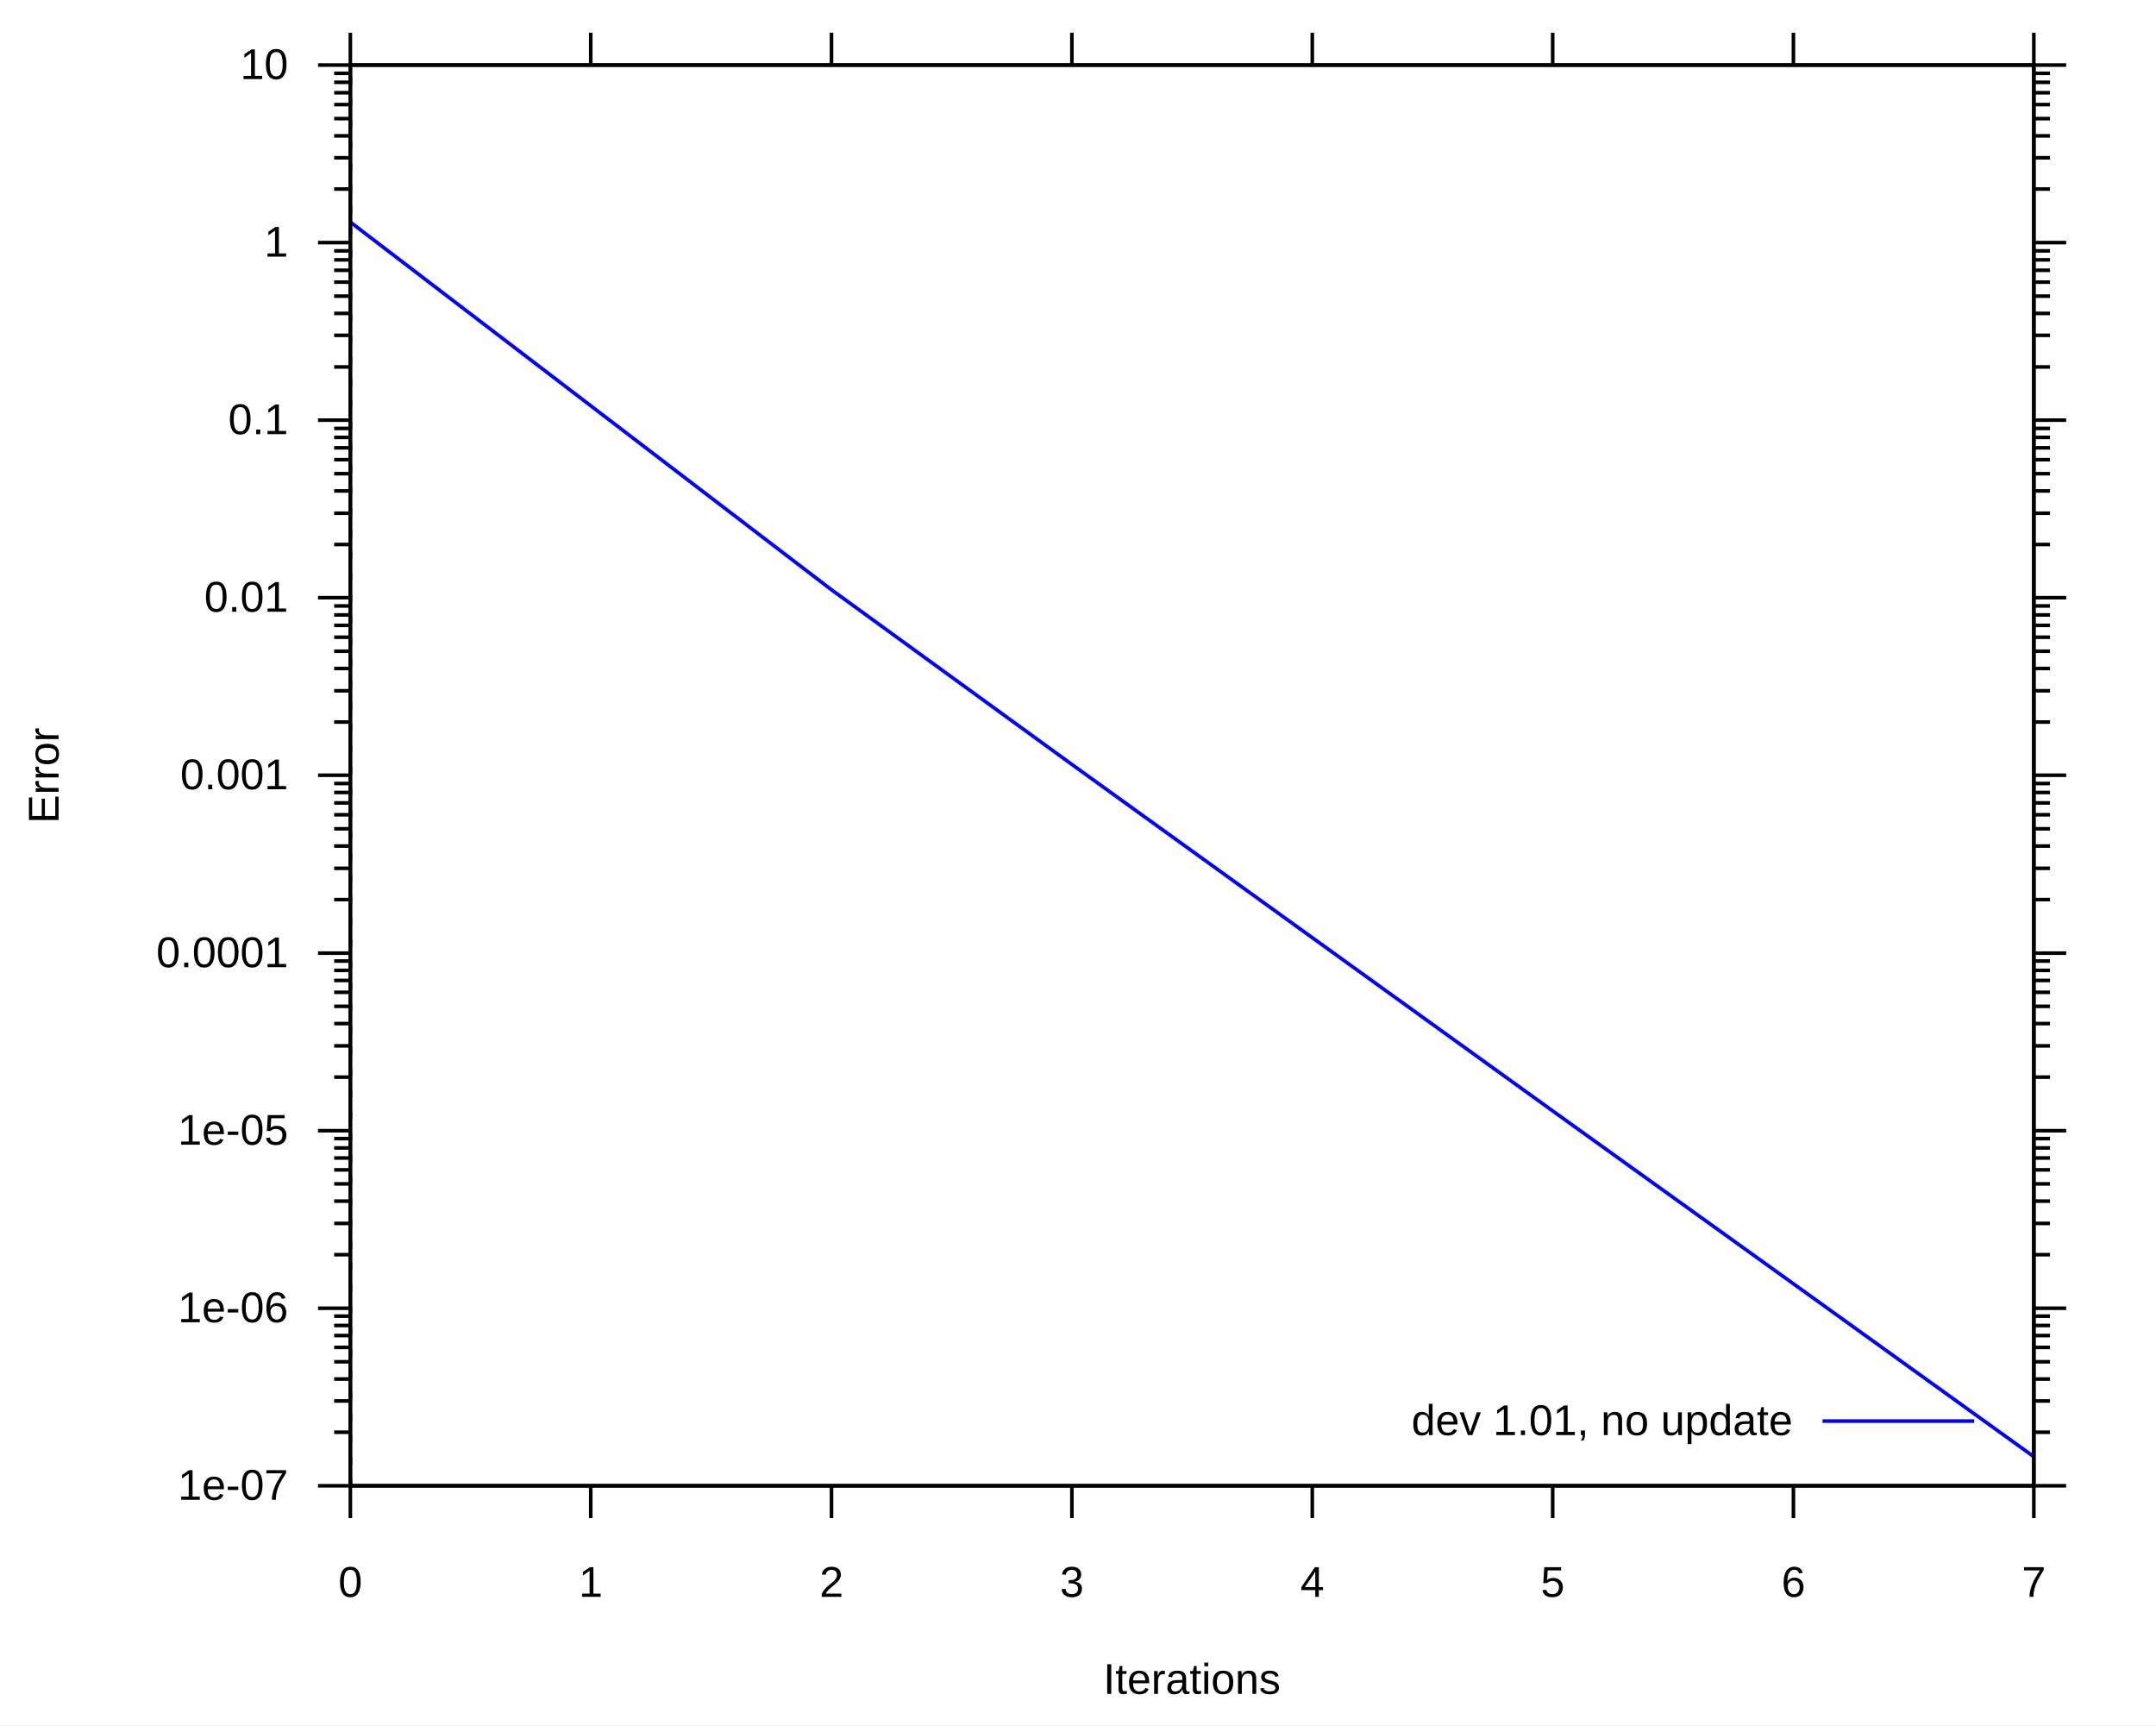
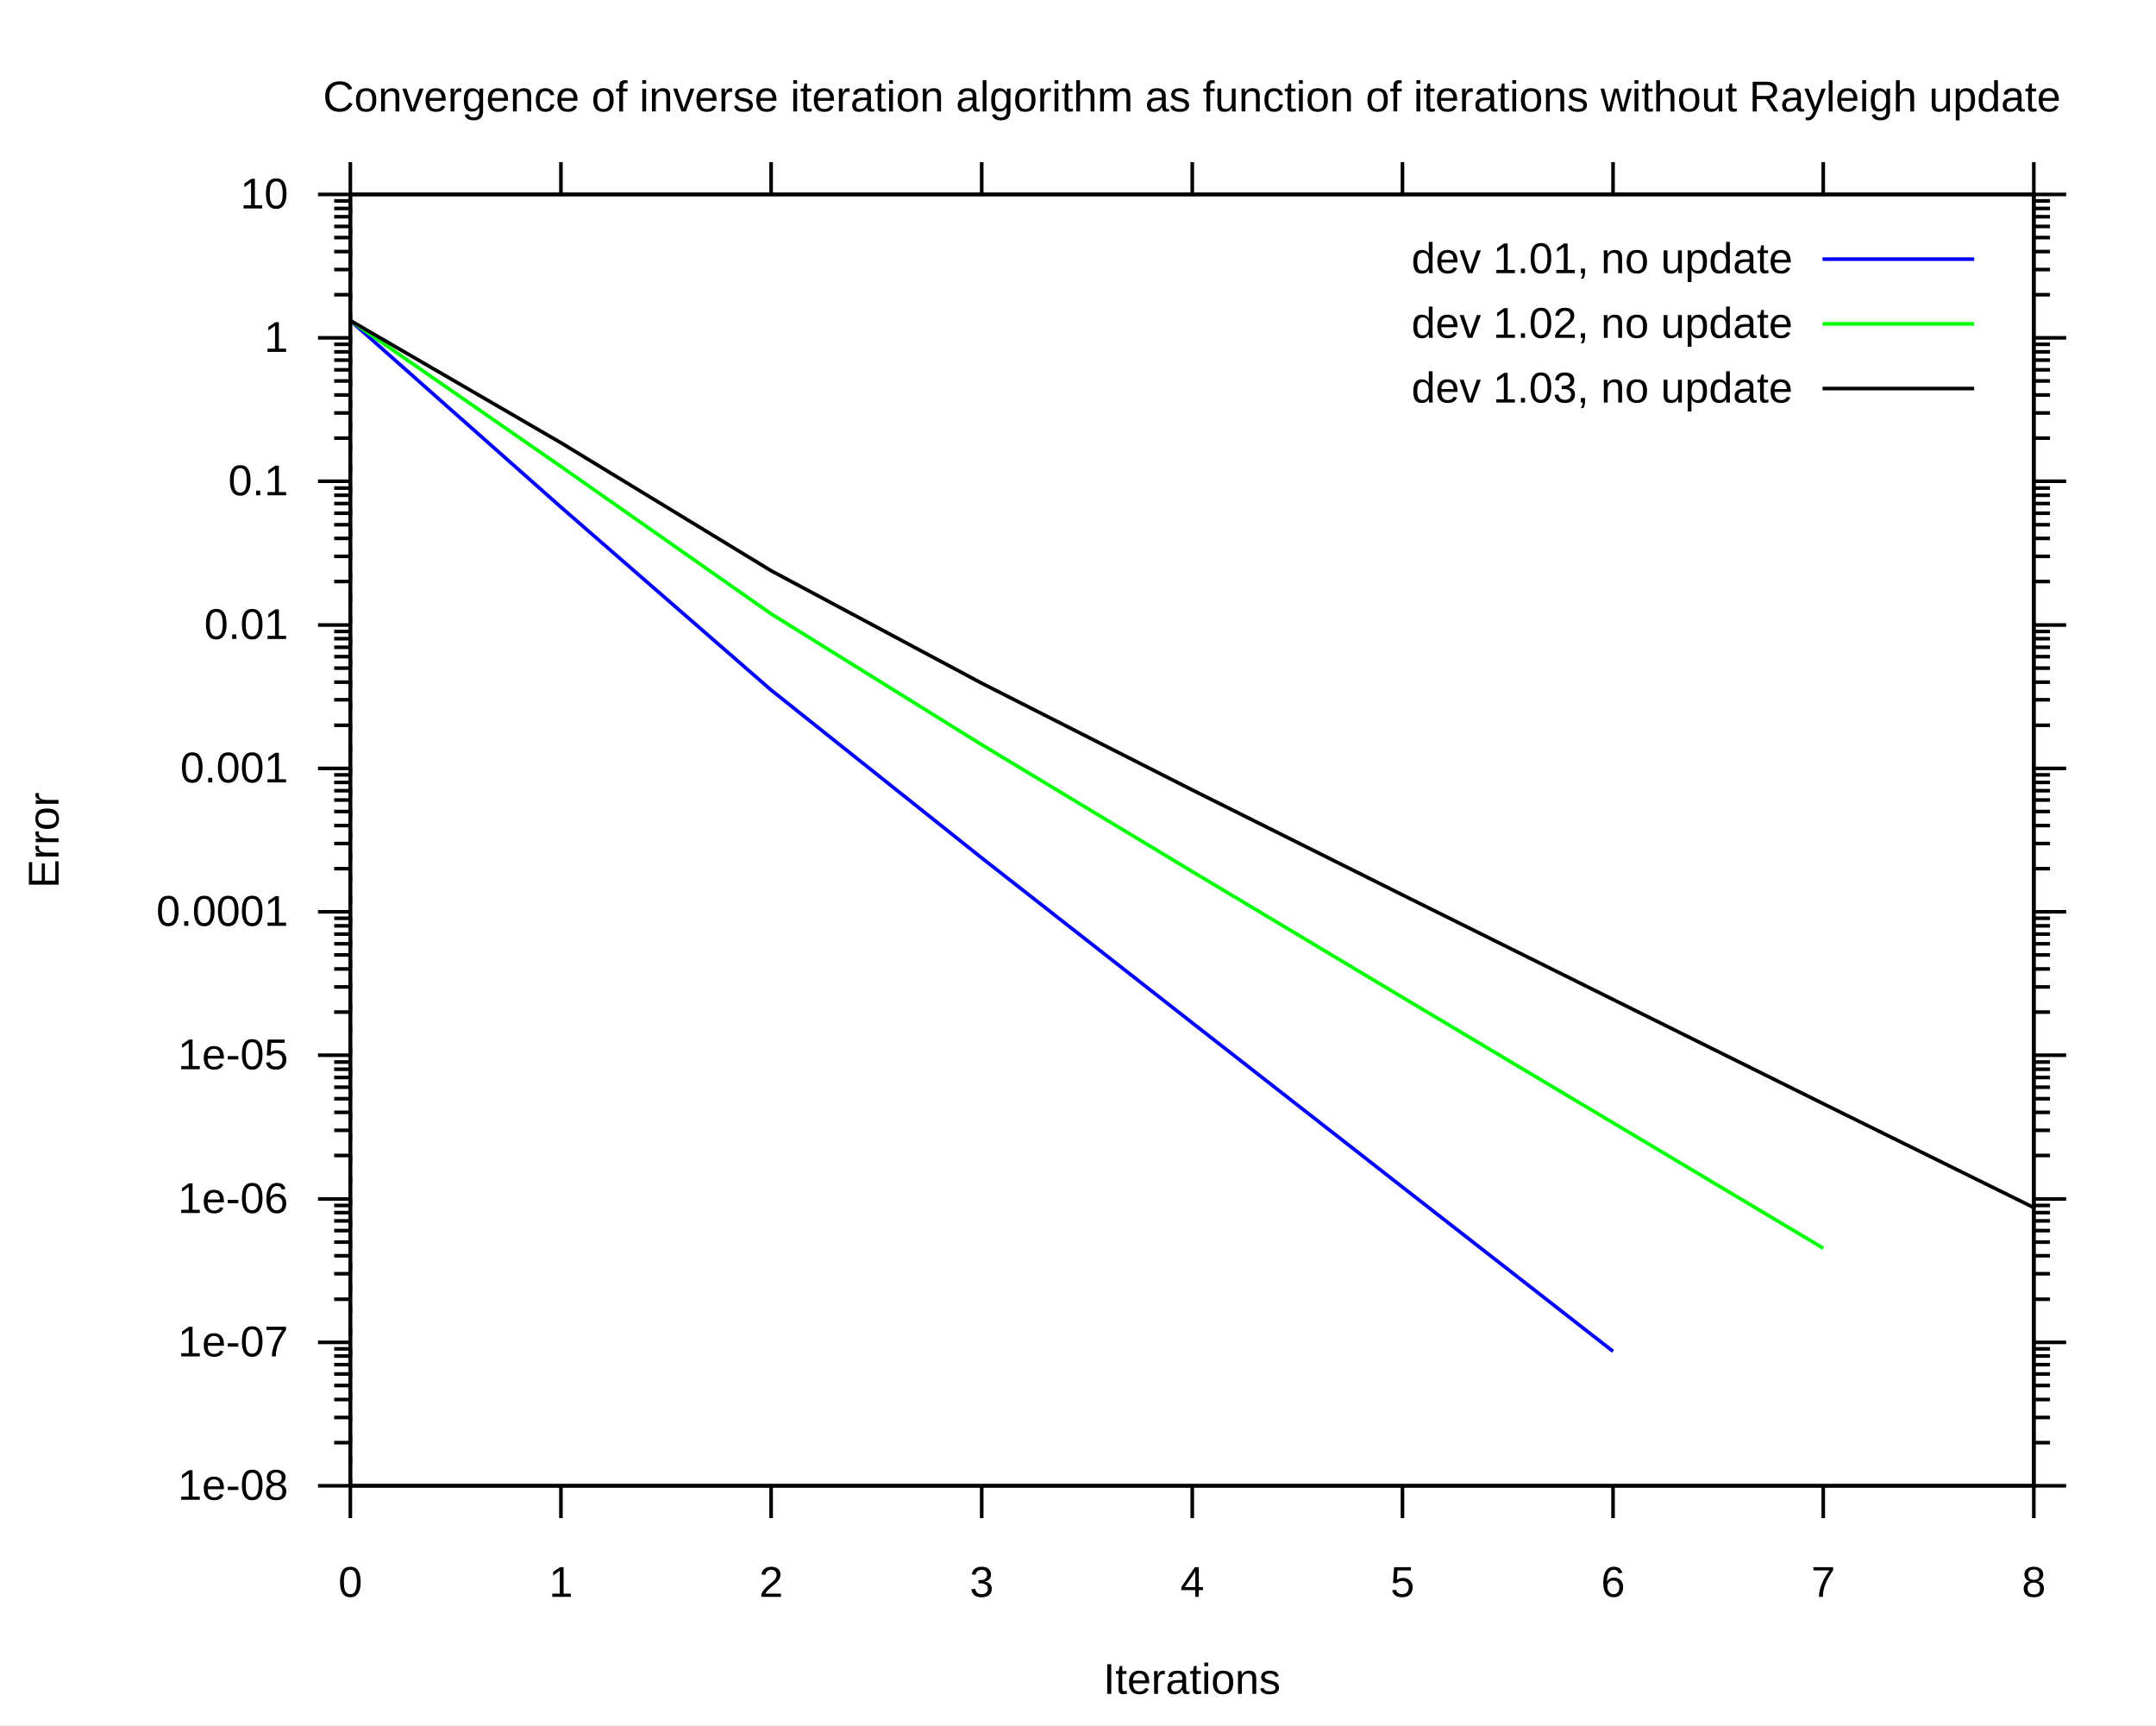
<svg xmlns="http://www.w3.org/2000/svg" xmlns:xlink="http://www.w3.org/1999/xlink" width="600" height="480" viewBox="0 0 600 480">
  <g id="gnuplot_canvas">
    <rect x="0" y="0" width="600" height="480" fill="#ffffff" />
    <defs>
      <circle id="gpDot" r="0.5" stroke-width="0.5" />
      <path id="gpPt0" stroke-width="0.222" stroke="currentColor" d="M-1,0 h2 M0,-1 v2" />
      <path id="gpPt1" stroke-width="0.222" stroke="currentColor" d="M-1,-1 L1,1 M1,-1 L-1,1" />
      <path id="gpPt2" stroke-width="0.222" stroke="currentColor" d="M-1,0 L1,0 M0,-1 L0,1 M-1,-1 L1,1 M-1,1 L1,-1" />
      <rect id="gpPt3" stroke-width="0.222" stroke="currentColor" x="-1" y="-1" width="2" height="2" />
      <rect id="gpPt4" stroke-width="0.222" stroke="currentColor" fill="currentColor" x="-1" y="-1" width="2" height="2" />
      <circle id="gpPt5" stroke-width="0.222" stroke="currentColor" cx="0" cy="0" r="1" />
      <use xlink:href="#gpPt5" id="gpPt6" fill="currentColor" stroke="none" />
      <path id="gpPt7" stroke-width="0.222" stroke="currentColor" d="M0,-1.33 L-1.33,0.67 L1.33,0.67 z" />
      <use xlink:href="#gpPt7" id="gpPt8" fill="currentColor" stroke="none" />
      <use xlink:href="#gpPt7" id="gpPt9" stroke="currentColor" transform="rotate(180)" />
      <use xlink:href="#gpPt9" id="gpPt10" fill="currentColor" stroke="none" />
      <use xlink:href="#gpPt3" id="gpPt11" stroke="currentColor" transform="rotate(45)" />
      <use xlink:href="#gpPt11" id="gpPt12" fill="currentColor" stroke="none" />
      <path id="gpPt13" stroke-width="0.222" stroke="currentColor" d="M0,1.330 L1.265,0.411 L0.782,-1.067 L-0.782,-1.076 L-1.265,0.411 z" />
      <use xlink:href="#gpPt13" id="gpPt14" fill="currentColor" stroke="none" />
      <filter id="textbox" filterUnits="objectBoundingBox" x="0" y="0" height="1" width="1">
        <feFlood flood-color="#FFFFFF" flood-opacity="1" result="bgnd" />
        <feComposite in="SourceGraphic" in2="bgnd" operator="atop" />
      </filter>
      <filter id="greybox" filterUnits="objectBoundingBox" x="0" y="0" height="1" width="1">
        <feFlood flood-color="lightgrey" flood-opacity="1" result="grey" />
        <feComposite in="SourceGraphic" in2="grey" operator="atop" />
      </filter>
    </defs>
    <g fill="none" color="#FFFFFF" stroke="currentColor" stroke-width="1.00" stroke-linecap="butt" stroke-linejoin="miter">
</g>
    <g fill="none" color="black" stroke="currentColor" stroke-width="1.00" stroke-linecap="butt" stroke-linejoin="miter">
      <path stroke="black" d="M97.5,413.4 L88.5,413.4 M566.0,413.4 L575.0,413.4  " />
      <g transform="translate(80.2,417.3)" stroke="none" fill="black" font-family="Arial" font-size="12.00" text-anchor="end">
        <text>
+           <tspan font-family="Arial">1e-08</tspan>
+         </text>
+       </g>
+     </g>
+     <g fill="none" color="black" stroke="currentColor" stroke-width="1.00" stroke-linecap="butt" stroke-linejoin="miter">
+       <path stroke="black" d="M97.5,401.4 L93.0,401.4 M566.0,401.4 L570.5,401.4 M97.5,394.4 L93.0,394.4 M566.0,394.4 L570.5,394.4   M97.5,389.4 L93.0,389.4 M566.0,389.4 L570.5,389.4 M97.5,385.5 L93.0,385.5 M566.0,385.5 L570.5,385.5   M97.5,382.3 L93.0,382.3 M566.0,382.3 L570.5,382.3 M97.5,379.7 L93.0,379.7 M566.0,379.7 L570.5,379.7   M97.5,377.3 L93.0,377.3 M566.0,377.3 L570.5,377.3 M97.5,375.3 L93.0,375.3 M566.0,375.3 L570.5,375.3   M97.5,373.5 L88.5,373.5 M566.0,373.5 L575.0,373.5  " />
+       <g transform="translate(80.2,377.4)" stroke="none" fill="black" font-family="Arial" font-size="12.00" text-anchor="end">
+         <text>
          <tspan font-family="Arial">1e-07</tspan>
        </text>
      </g>
    </g>
    <g fill="none" color="black" stroke="currentColor" stroke-width="1.00" stroke-linecap="butt" stroke-linejoin="miter">
-       <path stroke="black" d="M97.5,398.5 L93.0,398.5 M566.0,398.5 L570.5,398.5 M97.5,389.8 L93.0,389.8 M566.0,389.8 L570.5,389.8   M97.5,383.7 L93.0,383.7 M566.0,383.7 L570.5,383.7 M97.5,378.9 L93.0,378.9 M566.0,378.9 L570.5,378.9   M97.5,374.9 L93.0,374.9 M566.0,374.9 L570.5,374.9 M97.5,371.6 L93.0,371.6 M566.0,371.6 L570.5,371.6   M97.5,368.8 L93.0,368.8 M566.0,368.8 L570.5,368.8 M97.5,366.2 L93.0,366.2 M566.0,366.2 L570.5,366.2   M97.5,364.0 L88.5,364.0 M566.0,364.0 L575.0,364.0  " />
-       <g transform="translate(80.2,367.9)" stroke="none" fill="black" font-family="Arial" font-size="12.00" text-anchor="end">
+       <path stroke="black" d="M97.5,361.5 L93.0,361.5 M566.0,361.5 L570.5,361.5 M97.5,354.4 L93.0,354.4 M566.0,354.4 L570.5,354.4   M97.5,349.4 L93.0,349.4 M566.0,349.4 L570.5,349.4 M97.5,345.6 L93.0,345.6 M566.0,345.6 L570.5,345.6   M97.5,342.4 L93.0,342.4 M566.0,342.4 L570.5,342.4 M97.5,339.7 L93.0,339.7 M566.0,339.7 L570.5,339.7   M97.5,337.4 L93.0,337.4 M566.0,337.4 L570.5,337.4 M97.5,335.4 L93.0,335.4 M566.0,335.4 L570.5,335.4   M97.5,333.6 L88.5,333.6 M566.0,333.6 L575.0,333.6  " />
+       <g transform="translate(80.2,337.5)" stroke="none" fill="black" font-family="Arial" font-size="12.00" text-anchor="end">
        <text>
          <tspan font-family="Arial">1e-06</tspan>
        </text>
      </g>
    </g>
    <g fill="none" color="black" stroke="currentColor" stroke-width="1.00" stroke-linecap="butt" stroke-linejoin="miter">
-       <path stroke="black" d="M97.5,349.1 L93.0,349.1 M566.0,349.1 L570.5,349.1 M97.5,340.4 L93.0,340.4 M566.0,340.4 L570.5,340.4   M97.5,334.2 L93.0,334.2 M566.0,334.2 L570.5,334.2 M97.5,329.4 L93.0,329.4 M566.0,329.4 L570.5,329.4   M97.5,325.5 L93.0,325.5 M566.0,325.5 L570.5,325.5 M97.5,322.2 L93.0,322.2 M566.0,322.2 L570.5,322.2   M97.5,319.4 L93.0,319.4 M566.0,319.4 L570.5,319.4 M97.5,316.8 L93.0,316.8 M566.0,316.8 L570.5,316.8   M97.5,314.6 L88.5,314.6 M566.0,314.6 L575.0,314.6  " />
-       <g transform="translate(80.2,318.5)" stroke="none" fill="black" font-family="Arial" font-size="12.00" text-anchor="end">
+       <path stroke="black" d="M97.5,321.5 L93.0,321.5 M566.0,321.5 L570.5,321.5 M97.5,314.5 L93.0,314.5 M566.0,314.5 L570.5,314.5   M97.5,309.5 L93.0,309.5 M566.0,309.5 L570.5,309.5 M97.5,305.7 L93.0,305.7 M566.0,305.7 L570.5,305.7   M97.5,302.5 L93.0,302.5 M566.0,302.5 L570.5,302.5 M97.5,299.8 L93.0,299.8 M566.0,299.8 L570.5,299.8   M97.5,297.5 L93.0,297.5 M566.0,297.5 L570.5,297.5 M97.5,295.5 L93.0,295.5 M566.0,295.5 L570.5,295.5   M97.5,293.6 L88.5,293.6 M566.0,293.6 L575.0,293.6  " />
+       <g transform="translate(80.2,297.5)" stroke="none" fill="black" font-family="Arial" font-size="12.00" text-anchor="end">
        <text>
          <tspan font-family="Arial">1e-05</tspan>
        </text>
      </g>
    </g>
    <g fill="none" color="black" stroke="currentColor" stroke-width="1.00" stroke-linecap="butt" stroke-linejoin="miter">
-       <path stroke="black" d="M97.5,299.7 L93.0,299.7 M566.0,299.7 L570.5,299.7 M97.5,291.0 L93.0,291.0 M566.0,291.0 L570.5,291.0   M97.5,284.8 L93.0,284.8 M566.0,284.8 L570.5,284.8 M97.5,280.0 L93.0,280.0 M566.0,280.0 L570.5,280.0   M97.5,276.1 L93.0,276.1 M566.0,276.1 L570.5,276.1 M97.5,272.8 L93.0,272.8 M566.0,272.8 L570.5,272.8   M97.5,270.0 L93.0,270.0 M566.0,270.0 L570.5,270.0 M97.5,267.4 L93.0,267.4 M566.0,267.4 L570.5,267.4   M97.5,265.2 L88.5,265.2 M566.0,265.2 L575.0,265.2  " />
-       <g transform="translate(80.2,269.1)" stroke="none" fill="black" font-family="Arial" font-size="12.00" text-anchor="end">
+       <path stroke="black" d="M97.5,281.6 L93.0,281.6 M566.0,281.6 L570.5,281.6 M97.5,274.6 L93.0,274.6 M566.0,274.6 L570.5,274.6   M97.5,269.6 L93.0,269.6 M566.0,269.6 L570.5,269.6 M97.5,265.7 L93.0,265.7 M566.0,265.7 L570.5,265.7   M97.5,262.6 L93.0,262.6 M566.0,262.6 L570.5,262.6 M97.5,259.9 L93.0,259.9 M566.0,259.9 L570.5,259.9   M97.5,257.6 L93.0,257.6 M566.0,257.6 L570.5,257.6 M97.5,255.5 L93.0,255.5 M566.0,255.5 L570.5,255.5   M97.5,253.7 L88.5,253.7 M566.0,253.7 L575.0,253.7  " />
+       <g transform="translate(80.2,257.6)" stroke="none" fill="black" font-family="Arial" font-size="12.00" text-anchor="end">
        <text>
          <tspan font-family="Arial">0.0001</tspan>
        </text>
      </g>
    </g>
    <g fill="none" color="black" stroke="currentColor" stroke-width="1.00" stroke-linecap="butt" stroke-linejoin="miter">
-       <path stroke="black" d="M97.5,250.3 L93.0,250.3 M566.0,250.3 L570.5,250.3 M97.5,241.6 L93.0,241.6 M566.0,241.6 L570.5,241.6   M97.5,235.4 L93.0,235.4 M566.0,235.4 L570.5,235.4 M97.5,230.6 L93.0,230.6 M566.0,230.6 L570.5,230.6   M97.5,226.7 L93.0,226.7 M566.0,226.7 L570.5,226.7 M97.5,223.4 L93.0,223.4 M566.0,223.4 L570.5,223.4   M97.5,220.5 L93.0,220.5 M566.0,220.5 L570.5,220.5 M97.5,218.0 L93.0,218.0 M566.0,218.0 L570.5,218.0   M97.5,215.7 L88.5,215.7 M566.0,215.7 L575.0,215.7  " />
-       <g transform="translate(80.2,219.6)" stroke="none" fill="black" font-family="Arial" font-size="12.00" text-anchor="end">
+       <path stroke="black" d="M97.5,241.7 L93.0,241.7 M566.0,241.7 L570.5,241.7 M97.5,234.7 L93.0,234.7 M566.0,234.7 L570.5,234.7   M97.5,229.7 L93.0,229.7 M566.0,229.7 L570.5,229.7 M97.5,225.8 L93.0,225.8 M566.0,225.8 L570.5,225.8   M97.5,222.6 L93.0,222.6 M566.0,222.6 L570.5,222.6 M97.5,220.0 L93.0,220.0 M566.0,220.0 L570.5,220.0   M97.5,217.7 L93.0,217.7 M566.0,217.7 L570.5,217.7 M97.5,215.6 L93.0,215.6 M566.0,215.6 L570.5,215.6   M97.5,213.8 L88.5,213.8 M566.0,213.8 L575.0,213.8  " />
+       <g transform="translate(80.2,217.7)" stroke="none" fill="black" font-family="Arial" font-size="12.00" text-anchor="end">
        <text>
          <tspan font-family="Arial">0.001</tspan>
        </text>
      </g>
    </g>
    <g fill="none" color="black" stroke="currentColor" stroke-width="1.00" stroke-linecap="butt" stroke-linejoin="miter">
-       <path stroke="black" d="M97.5,200.9 L93.0,200.9 M566.0,200.9 L570.5,200.9 M97.5,192.2 L93.0,192.2 M566.0,192.2 L570.5,192.2   M97.5,186.0 L93.0,186.0 M566.0,186.0 L570.5,186.0 M97.5,181.2 L93.0,181.2 M566.0,181.2 L570.5,181.2   M97.5,177.3 L93.0,177.3 M566.0,177.3 L570.5,177.3 M97.5,174.0 L93.0,174.0 M566.0,174.0 L570.5,174.0   M97.5,171.1 L93.0,171.1 M566.0,171.1 L570.5,171.1 M97.5,168.6 L93.0,168.6 M566.0,168.6 L570.5,168.6   M97.5,166.3 L88.5,166.3 M566.0,166.3 L575.0,166.3  " />
-       <g transform="translate(80.2,170.2)" stroke="none" fill="black" font-family="Arial" font-size="12.00" text-anchor="end">
+       <path stroke="black" d="M97.5,201.8 L93.0,201.8 M566.0,201.8 L570.5,201.8 M97.5,194.7 L93.0,194.7 M566.0,194.7 L570.5,194.7   M97.5,189.8 L93.0,189.8 M566.0,189.8 L570.5,189.8 M97.5,185.9 L93.0,185.9 M566.0,185.9 L570.5,185.9   M97.5,182.7 L93.0,182.7 M566.0,182.7 L570.5,182.7 M97.5,180.1 L93.0,180.1 M566.0,180.1 L570.5,180.1   M97.5,177.7 L93.0,177.7 M566.0,177.7 L570.5,177.7 M97.5,175.7 L93.0,175.7 M566.0,175.7 L570.5,175.7   M97.5,173.9 L88.5,173.9 M566.0,173.9 L575.0,173.9  " />
+       <g transform="translate(80.2,177.8)" stroke="none" fill="black" font-family="Arial" font-size="12.00" text-anchor="end">
        <text>
          <tspan font-family="Arial">0.01</tspan>
        </text>
      </g>
    </g>
    <g fill="none" color="black" stroke="currentColor" stroke-width="1.00" stroke-linecap="butt" stroke-linejoin="miter">
-       <path stroke="black" d="M97.5,151.5 L93.0,151.5 M566.0,151.5 L570.5,151.5 M97.5,142.8 L93.0,142.8 M566.0,142.8 L570.5,142.8   M97.5,136.6 L93.0,136.6 M566.0,136.6 L570.5,136.6 M97.5,131.8 L93.0,131.8 M566.0,131.8 L570.5,131.8   M97.5,127.9 L93.0,127.9 M566.0,127.9 L570.5,127.9 M97.5,124.6 L93.0,124.6 M566.0,124.6 L570.5,124.6   M97.5,121.7 L93.0,121.7 M566.0,121.7 L570.5,121.7 M97.5,119.2 L93.0,119.2 M566.0,119.2 L570.5,119.2   M97.5,116.9 L88.5,116.9 M566.0,116.9 L575.0,116.9  " />
-       <g transform="translate(80.2,120.8)" stroke="none" fill="black" font-family="Arial" font-size="12.00" text-anchor="end">
+       <path stroke="black" d="M97.5,161.8 L93.0,161.8 M566.0,161.8 L570.5,161.8 M97.5,154.8 L93.0,154.8 M566.0,154.8 L570.5,154.8   M97.5,149.8 L93.0,149.8 M566.0,149.8 L570.5,149.8 M97.5,146.0 L93.0,146.0 M566.0,146.0 L570.5,146.0   M97.5,142.8 L93.0,142.8 M566.0,142.8 L570.5,142.8 M97.5,140.1 L93.0,140.1 M566.0,140.1 L570.5,140.1   M97.5,137.8 L93.0,137.8 M566.0,137.8 L570.5,137.8 M97.5,135.8 L93.0,135.8 M566.0,135.8 L570.5,135.8   M97.5,133.9 L88.5,133.9 M566.0,133.9 L575.0,133.9  " />
+       <g transform="translate(80.2,137.8)" stroke="none" fill="black" font-family="Arial" font-size="12.00" text-anchor="end">
        <text>
          <tspan font-family="Arial">0.1</tspan>
        </text>
      </g>
    </g>
    <g fill="none" color="black" stroke="currentColor" stroke-width="1.00" stroke-linecap="butt" stroke-linejoin="miter">
-       <path stroke="black" d="M97.5,102.1 L93.0,102.1 M566.0,102.1 L570.5,102.1 M97.5,93.3 L93.0,93.3 M566.0,93.3 L570.5,93.3   M97.5,87.2 L93.0,87.2 M566.0,87.2 L570.5,87.2 M97.5,82.4 L93.0,82.4 M566.0,82.4 L570.5,82.4   M97.5,78.5 L93.0,78.5 M566.0,78.5 L570.5,78.5 M97.5,75.2 L93.0,75.2 M566.0,75.2 L570.5,75.2   M97.5,72.3 L93.0,72.3 M566.0,72.3 L570.5,72.3 M97.5,69.8 L93.0,69.8 M566.0,69.8 L570.5,69.8   M97.5,67.5 L88.5,67.5 M566.0,67.5 L575.0,67.5  " />
-       <g transform="translate(80.2,71.4)" stroke="none" fill="black" font-family="Arial" font-size="12.00" text-anchor="end">
+       <path stroke="black" d="M97.5,121.9 L93.0,121.9 M566.0,121.9 L570.5,121.9 M97.5,114.9 L93.0,114.9 M566.0,114.9 L570.5,114.9   M97.5,109.9 L93.0,109.9 M566.0,109.9 L570.5,109.9 M97.5,106.0 L93.0,106.0 M566.0,106.0 L570.5,106.0   M97.5,102.9 L93.0,102.9 M566.0,102.9 L570.5,102.9 M97.5,100.2 L93.0,100.2 M566.0,100.2 L570.5,100.2   M97.5,97.9 L93.0,97.9 M566.0,97.9 L570.5,97.9 M97.5,95.8 L93.0,95.8 M566.0,95.8 L570.5,95.8   M97.5,94.0 L88.5,94.0 M566.0,94.0 L575.0,94.0  " />
+       <g transform="translate(80.2,97.9)" stroke="none" fill="black" font-family="Arial" font-size="12.00" text-anchor="end">
        <text>
          <tspan font-family="Arial">1</tspan>
        </text>
      </g>
    </g>
    <g fill="none" color="black" stroke="currentColor" stroke-width="1.00" stroke-linecap="butt" stroke-linejoin="miter">
-       <path stroke="black" d="M97.5,52.6 L93.0,52.6 M566.0,52.6 L570.5,52.6 M97.5,43.9 L93.0,43.9 M566.0,43.9 L570.5,43.9   M97.5,37.8 L93.0,37.8 M566.0,37.8 L570.5,37.8 M97.5,33.0 L93.0,33.0 M566.0,33.0 L570.5,33.0   M97.5,29.1 L93.0,29.1 M566.0,29.1 L570.5,29.1 M97.5,25.8 L93.0,25.8 M566.0,25.8 L570.5,25.8   M97.5,22.9 L93.0,22.9 M566.0,22.9 L570.5,22.9 M97.5,20.4 L93.0,20.4 M566.0,20.4 L570.5,20.4   M97.5,18.1 L88.5,18.1 M566.0,18.1 L575.0,18.1  " />
-       <g transform="translate(80.2,22.0)" stroke="none" fill="black" font-family="Arial" font-size="12.00" text-anchor="end">
+       <path stroke="black" d="M97.5,82.0 L93.0,82.0 M566.0,82.0 L570.5,82.0 M97.5,75.0 L93.0,75.0 M566.0,75.0 L570.5,75.0   M97.5,70.0 L93.0,70.0 M566.0,70.0 L570.5,70.0 M97.5,66.1 L93.0,66.1 M566.0,66.1 L570.5,66.1   M97.5,63.0 L93.0,63.0 M566.0,63.0 L570.5,63.0 M97.5,60.3 L93.0,60.3 M566.0,60.3 L570.5,60.3   M97.5,58.0 L93.0,58.0 M566.0,58.0 L570.5,58.0 M97.5,55.9 L93.0,55.9 M566.0,55.9 L570.5,55.9   M97.5,54.1 L88.5,54.1 M566.0,54.1 L575.0,54.1  " />
+       <g transform="translate(80.2,58.0)" stroke="none" fill="black" font-family="Arial" font-size="12.00" text-anchor="end">
        <text>
          <tspan font-family="Arial">10</tspan>
        </text>
      </g>
    </g>
    <g fill="none" color="black" stroke="currentColor" stroke-width="1.00" stroke-linecap="butt" stroke-linejoin="miter">
-       <path stroke="black" d="M97.5,413.4 L97.5,422.4 M97.5,18.1 L97.5,9.1  " />
+       <path stroke="black" d="M97.5,413.4 L97.5,422.4 M97.5,54.1 L97.5,45.1  " />
      <g transform="translate(97.5,444.3)" stroke="none" fill="black" font-family="Arial" font-size="12.00" text-anchor="middle">
        <text>
          <tspan font-family="Arial"> 0</tspan>
        </text>
      </g>
    </g>
    <g fill="none" color="black" stroke="currentColor" stroke-width="1.00" stroke-linecap="butt" stroke-linejoin="miter">
-       <path stroke="black" d="M164.4,413.4 L164.4,422.4 M164.4,18.1 L164.4,9.1  " />
-       <g transform="translate(164.4,444.3)" stroke="none" fill="black" font-family="Arial" font-size="12.00" text-anchor="middle">
+       <path stroke="black" d="M156.1,413.4 L156.1,422.4 M156.1,54.1 L156.1,45.1  " />
+       <g transform="translate(156.1,444.3)" stroke="none" fill="black" font-family="Arial" font-size="12.00" text-anchor="middle">
        <text>
          <tspan font-family="Arial"> 1</tspan>
        </text>
      </g>
    </g>
    <g fill="none" color="black" stroke="currentColor" stroke-width="1.00" stroke-linecap="butt" stroke-linejoin="miter">
-       <path stroke="black" d="M231.4,413.4 L231.4,422.4 M231.4,18.1 L231.4,9.1  " />
-       <g transform="translate(231.4,444.3)" stroke="none" fill="black" font-family="Arial" font-size="12.00" text-anchor="middle">
+       <path stroke="black" d="M214.6,413.4 L214.6,422.4 M214.6,54.1 L214.6,45.1  " />
+       <g transform="translate(214.6,444.3)" stroke="none" fill="black" font-family="Arial" font-size="12.00" text-anchor="middle">
        <text>
          <tspan font-family="Arial"> 2</tspan>
        </text>
      </g>
    </g>
    <g fill="none" color="black" stroke="currentColor" stroke-width="1.00" stroke-linecap="butt" stroke-linejoin="miter">
-       <path stroke="black" d="M298.3,413.4 L298.3,422.4 M298.3,18.1 L298.3,9.1  " />
-       <g transform="translate(298.3,444.3)" stroke="none" fill="black" font-family="Arial" font-size="12.00" text-anchor="middle">
+       <path stroke="black" d="M273.2,413.4 L273.2,422.4 M273.2,54.1 L273.2,45.1  " />
+       <g transform="translate(273.2,444.3)" stroke="none" fill="black" font-family="Arial" font-size="12.00" text-anchor="middle">
        <text>
          <tspan font-family="Arial"> 3</tspan>
        </text>
      </g>
    </g>
    <g fill="none" color="black" stroke="currentColor" stroke-width="1.00" stroke-linecap="butt" stroke-linejoin="miter">
-       <path stroke="black" d="M365.2,413.4 L365.2,422.4 M365.2,18.1 L365.2,9.1  " />
-       <g transform="translate(365.2,444.3)" stroke="none" fill="black" font-family="Arial" font-size="12.00" text-anchor="middle">
+       <path stroke="black" d="M331.8,413.4 L331.8,422.4 M331.8,54.1 L331.8,45.1  " />
+       <g transform="translate(331.8,444.3)" stroke="none" fill="black" font-family="Arial" font-size="12.00" text-anchor="middle">
        <text>
          <tspan font-family="Arial"> 4</tspan>
        </text>
      </g>
    </g>
    <g fill="none" color="black" stroke="currentColor" stroke-width="1.00" stroke-linecap="butt" stroke-linejoin="miter">
-       <path stroke="black" d="M432.1,413.4 L432.1,422.4 M432.1,18.1 L432.1,9.1  " />
-       <g transform="translate(432.1,444.3)" stroke="none" fill="black" font-family="Arial" font-size="12.00" text-anchor="middle">
+       <path stroke="black" d="M390.3,413.4 L390.3,422.4 M390.3,54.1 L390.3,45.1  " />
+       <g transform="translate(390.3,444.3)" stroke="none" fill="black" font-family="Arial" font-size="12.00" text-anchor="middle">
        <text>
          <tspan font-family="Arial"> 5</tspan>
        </text>
      </g>
    </g>
    <g fill="none" color="black" stroke="currentColor" stroke-width="1.00" stroke-linecap="butt" stroke-linejoin="miter">
-       <path stroke="black" d="M499.1,413.4 L499.1,422.4 M499.1,18.1 L499.1,9.1  " />
-       <g transform="translate(499.1,444.3)" stroke="none" fill="black" font-family="Arial" font-size="12.00" text-anchor="middle">
+       <path stroke="black" d="M448.9,413.4 L448.9,422.4 M448.9,54.1 L448.9,45.1  " />
+       <g transform="translate(448.9,444.3)" stroke="none" fill="black" font-family="Arial" font-size="12.00" text-anchor="middle">
        <text>
          <tspan font-family="Arial"> 6</tspan>
        </text>
      </g>
    </g>
    <g fill="none" color="black" stroke="currentColor" stroke-width="1.00" stroke-linecap="butt" stroke-linejoin="miter">
-       <path stroke="black" d="M566.0,413.4 L566.0,422.4 M566.0,18.1 L566.0,9.1  " />
+       <path stroke="black" d="M507.4,413.4 L507.4,422.4 M507.4,54.1 L507.4,45.1  " />
+       <g transform="translate(507.4,444.3)" stroke="none" fill="black" font-family="Arial" font-size="12.00" text-anchor="middle">
+         <text>
+           <tspan font-family="Arial"> 7</tspan>
+         </text>
+       </g>
+     </g>
+     <g fill="none" color="black" stroke="currentColor" stroke-width="1.00" stroke-linecap="butt" stroke-linejoin="miter">
+       <path stroke="black" d="M566.0,413.4 L566.0,422.4 M566.0,54.1 L566.0,45.1  " />
      <g transform="translate(566.0,444.3)" stroke="none" fill="black" font-family="Arial" font-size="12.00" text-anchor="middle">
        <text>
-           <tspan font-family="Arial"> 7</tspan>
+           <tspan font-family="Arial"> 8</tspan>
        </text>
      </g>
    </g>
    <g fill="none" color="black" stroke="currentColor" stroke-width="1.00" stroke-linecap="butt" stroke-linejoin="miter">
</g>
    <g fill="none" color="gray" stroke="currentColor" stroke-width="1.00" stroke-linecap="butt" stroke-linejoin="miter">
-       <path stroke="black" stroke-dasharray="2,4" d="M97.5,413.4 L97.5,18.1  " />
-     </g>
-     <g fill="none" color="black" stroke="currentColor" stroke-width="1.00" stroke-linecap="butt" stroke-linejoin="miter">
-       <path stroke="black" d="M97.5,18.1 L97.5,413.4 L566.0,413.4 L566.0,18.1 L97.5,18.1 Z  " />
-     </g>
-     <g fill="none" color="black" stroke="currentColor" stroke-width="1.00" stroke-linecap="butt" stroke-linejoin="miter">
-       <g transform="translate(16.3,215.8) rotate(270)" stroke="none" fill="black" font-family="Arial" font-size="12.00" text-anchor="middle">
+       <path stroke="black" stroke-dasharray="2,4" d="M97.5,413.4 L97.5,54.1  " />
+     </g>
+     <g fill="none" color="black" stroke="currentColor" stroke-width="1.00" stroke-linecap="butt" stroke-linejoin="miter">
+       <path stroke="black" d="M97.5,54.1 L97.5,413.4 L566.0,413.4 L566.0,54.1 L97.5,54.1 Z  " />
+     </g>
+     <g fill="none" color="black" stroke="currentColor" stroke-width="1.00" stroke-linecap="butt" stroke-linejoin="miter">
+       <g transform="translate(16.3,233.8) rotate(270)" stroke="none" fill="black" font-family="Arial" font-size="12.00" text-anchor="middle">
        <text>
          <tspan font-family="Arial">Error</tspan>
        </text>
      </g>
    </g>
    <g fill="none" color="black" stroke="currentColor" stroke-width="1.00" stroke-linecap="butt" stroke-linejoin="miter">
      <g transform="translate(331.7,471.3)" stroke="none" fill="black" font-family="Arial" font-size="12.00" text-anchor="middle">
        <text>
          <tspan font-family="Arial">Iterations</tspan>
        </text>
      </g>
    </g>
    <g fill="none" color="black" stroke="currentColor" stroke-width="1.00" stroke-linecap="butt" stroke-linejoin="miter">
- </g>
+       <g transform="translate(331.7,31.0)" stroke="none" fill="black" font-family="Arial" font-size="12.00" text-anchor="middle">
+         <text>
+           <tspan font-family="Arial">Convergence of inverse iteration algorithm as function of iterations without Rayleigh update</tspan>
+         </text>
+       </g>
+     </g>
    <g id="gnuplot_plot_1">
      <g fill="none" color="black" stroke="currentColor" stroke-width="1.00" stroke-linecap="butt" stroke-linejoin="miter">
-         <g transform="translate(498.9,399.3)" stroke="none" fill="black" font-family="Arial" font-size="12.00" text-anchor="end">
+         <g transform="translate(498.9,76.0)" stroke="none" fill="black" font-family="Arial" font-size="12.00" text-anchor="end">
          <text>
            <tspan font-family="Arial">dev 1.01, no update</tspan>
          </text>
        </g>
      </g>
      <g fill="none" color="black" stroke="currentColor" stroke-width="1.00" stroke-linecap="butt" stroke-linejoin="miter">
-         <path stroke="rgb(  0,   0, 255)" d="M507.2,395.4 L549.4,395.4 M97.5,61.8 L164.4,112.9 L231.4,164.1 L298.3,212.7 L365.2,260.9 L432.1,309.1   L499.1,357.2 L566.0,405.3  " />
-       </g>
-     </g>
-     <g fill="none" color="#FFFFFF" stroke="rgb(  0,   0, 255)" stroke-width="2.00" stroke-linecap="butt" stroke-linejoin="miter">
+         <path stroke="rgb(  0,   0, 255)" d="M507.2,72.1 L549.4,72.1 M97.5,89.2 L156.1,141.1 L214.6,192.0 L273.2,238.7 L331.8,284.6 L390.3,330.3   L448.9,376.0  " />
+       </g>
+     </g>
+     <g id="gnuplot_plot_2">
+       <g fill="none" color="black" stroke="currentColor" stroke-width="1.00" stroke-linecap="butt" stroke-linejoin="miter">
+         <g transform="translate(498.9,94.0)" stroke="none" fill="black" font-family="Arial" font-size="12.00" text-anchor="end">
+           <text>
+             <tspan font-family="Arial">dev 1.02, no update</tspan>
+           </text>
+         </g>
+       </g>
+       <g fill="none" color="black" stroke="currentColor" stroke-width="1.00" stroke-linecap="butt" stroke-linejoin="miter">
+         <path stroke="rgb(  0, 255,   0)" d="M507.2,90.1 L549.4,90.1 M97.5,89.2 L156.1,129.8 L214.6,170.8 L273.2,207.2 L331.8,242.5 L390.3,277.5   L448.9,312.4 L507.4,347.3  " />
+       </g>
+     </g>
+     <g id="gnuplot_plot_3">
+       <g fill="none" color="black" stroke="currentColor" stroke-width="1.00" stroke-linecap="butt" stroke-linejoin="miter">
+         <g transform="translate(498.9,112.0)" stroke="none" fill="black" font-family="Arial" font-size="12.00" text-anchor="end">
+           <text>
+             <tspan font-family="Arial">dev 1.03, no update</tspan>
+           </text>
+         </g>
+       </g>
+       <g fill="none" color="black" stroke="currentColor" stroke-width="1.00" stroke-linecap="butt" stroke-linejoin="miter">
+         <path stroke="rgb(  0,   0,   0)" d="M507.2,108.1 L549.4,108.1 M97.5,89.2 L156.1,123.2 L214.6,158.8 L273.2,190.1 L331.8,219.8 L390.3,249.0   L448.9,278.1 L507.4,307.1 L566.0,336.0  " />
+       </g>
+     </g>
+     <g fill="none" color="#FFFFFF" stroke="rgb(  0,   0,   0)" stroke-width="2.00" stroke-linecap="butt" stroke-linejoin="miter">
</g>
    <g fill="none" color="black" stroke="currentColor" stroke-width="2.00" stroke-linecap="butt" stroke-linejoin="miter">
</g>
    <g fill="none" color="black" stroke="black" stroke-width="1.00" stroke-linecap="butt" stroke-linejoin="miter">
</g>
    <g fill="none" color="black" stroke="currentColor" stroke-width="1.00" stroke-linecap="butt" stroke-linejoin="miter">
-       <path stroke="black" d="M97.5,18.1 L97.5,413.4 L566.0,413.4 L566.0,18.1 L97.5,18.1 Z  " />
+       <path stroke="black" d="M97.5,54.1 L97.5,413.4 L566.0,413.4 L566.0,54.1 L97.5,54.1 Z  " />
    </g>
    <g fill="none" color="black" stroke="currentColor" stroke-width="1.00" stroke-linecap="butt" stroke-linejoin="miter">
</g>
  </g>
</svg>
